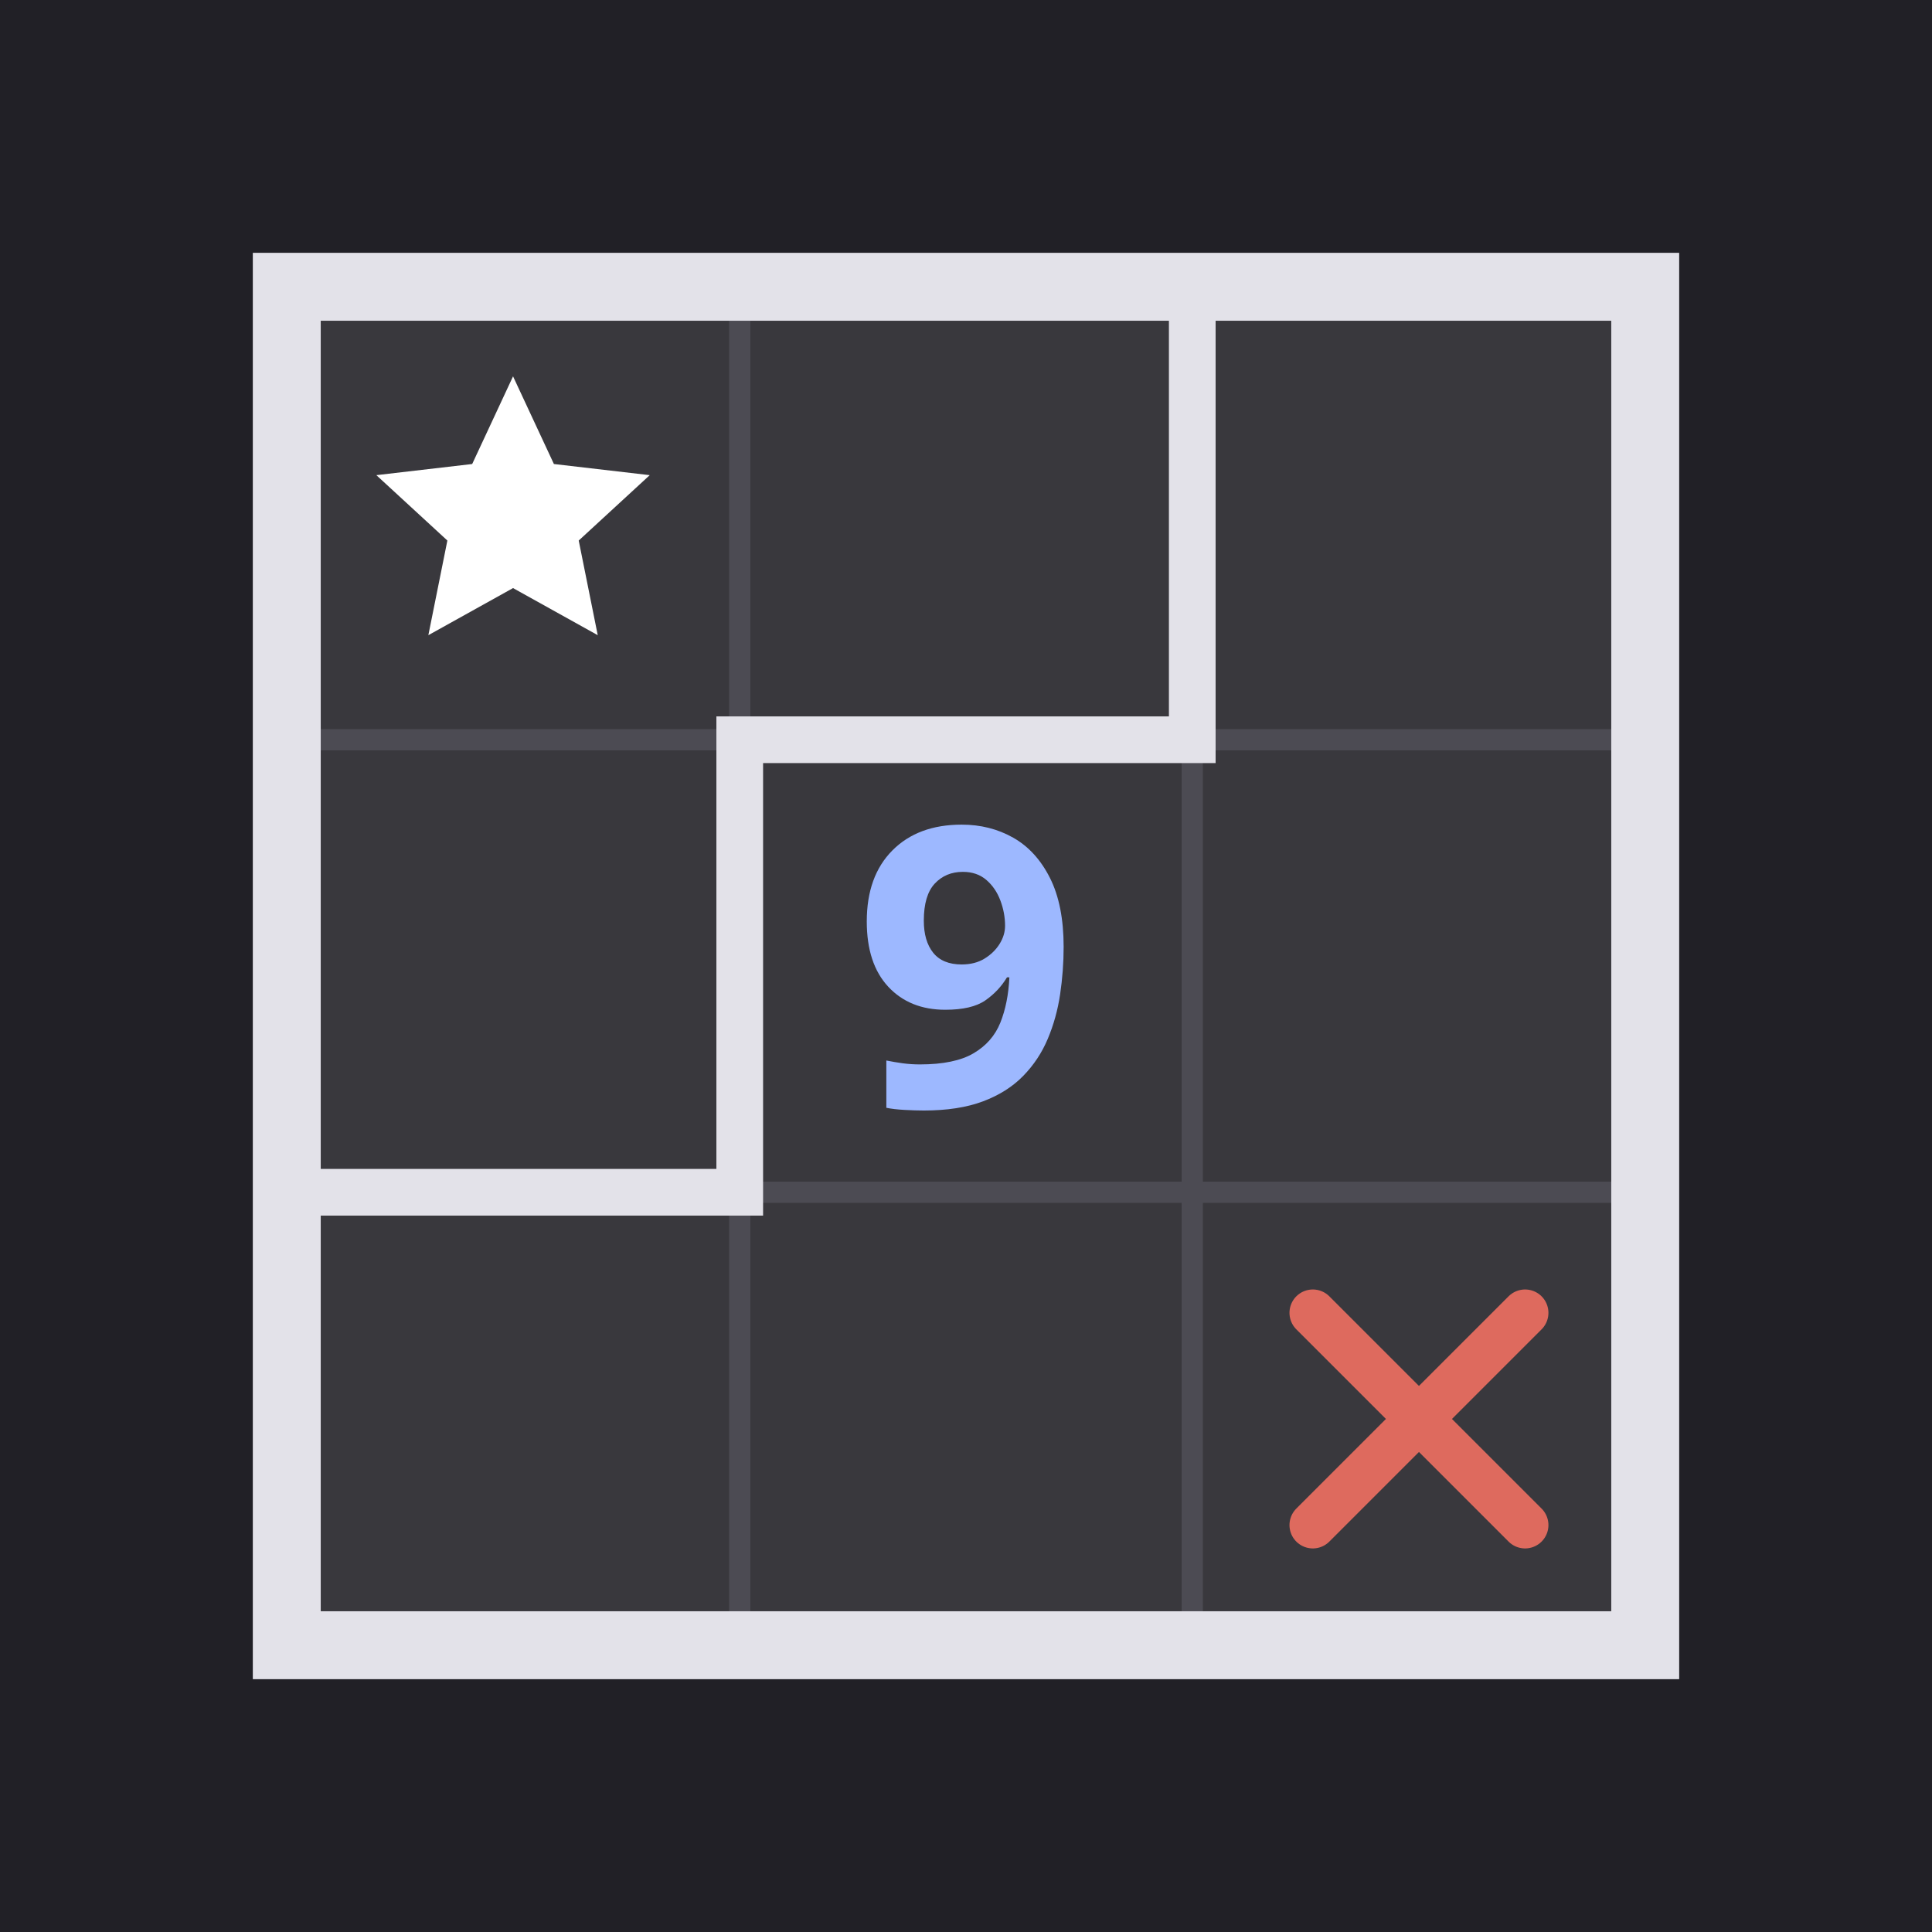
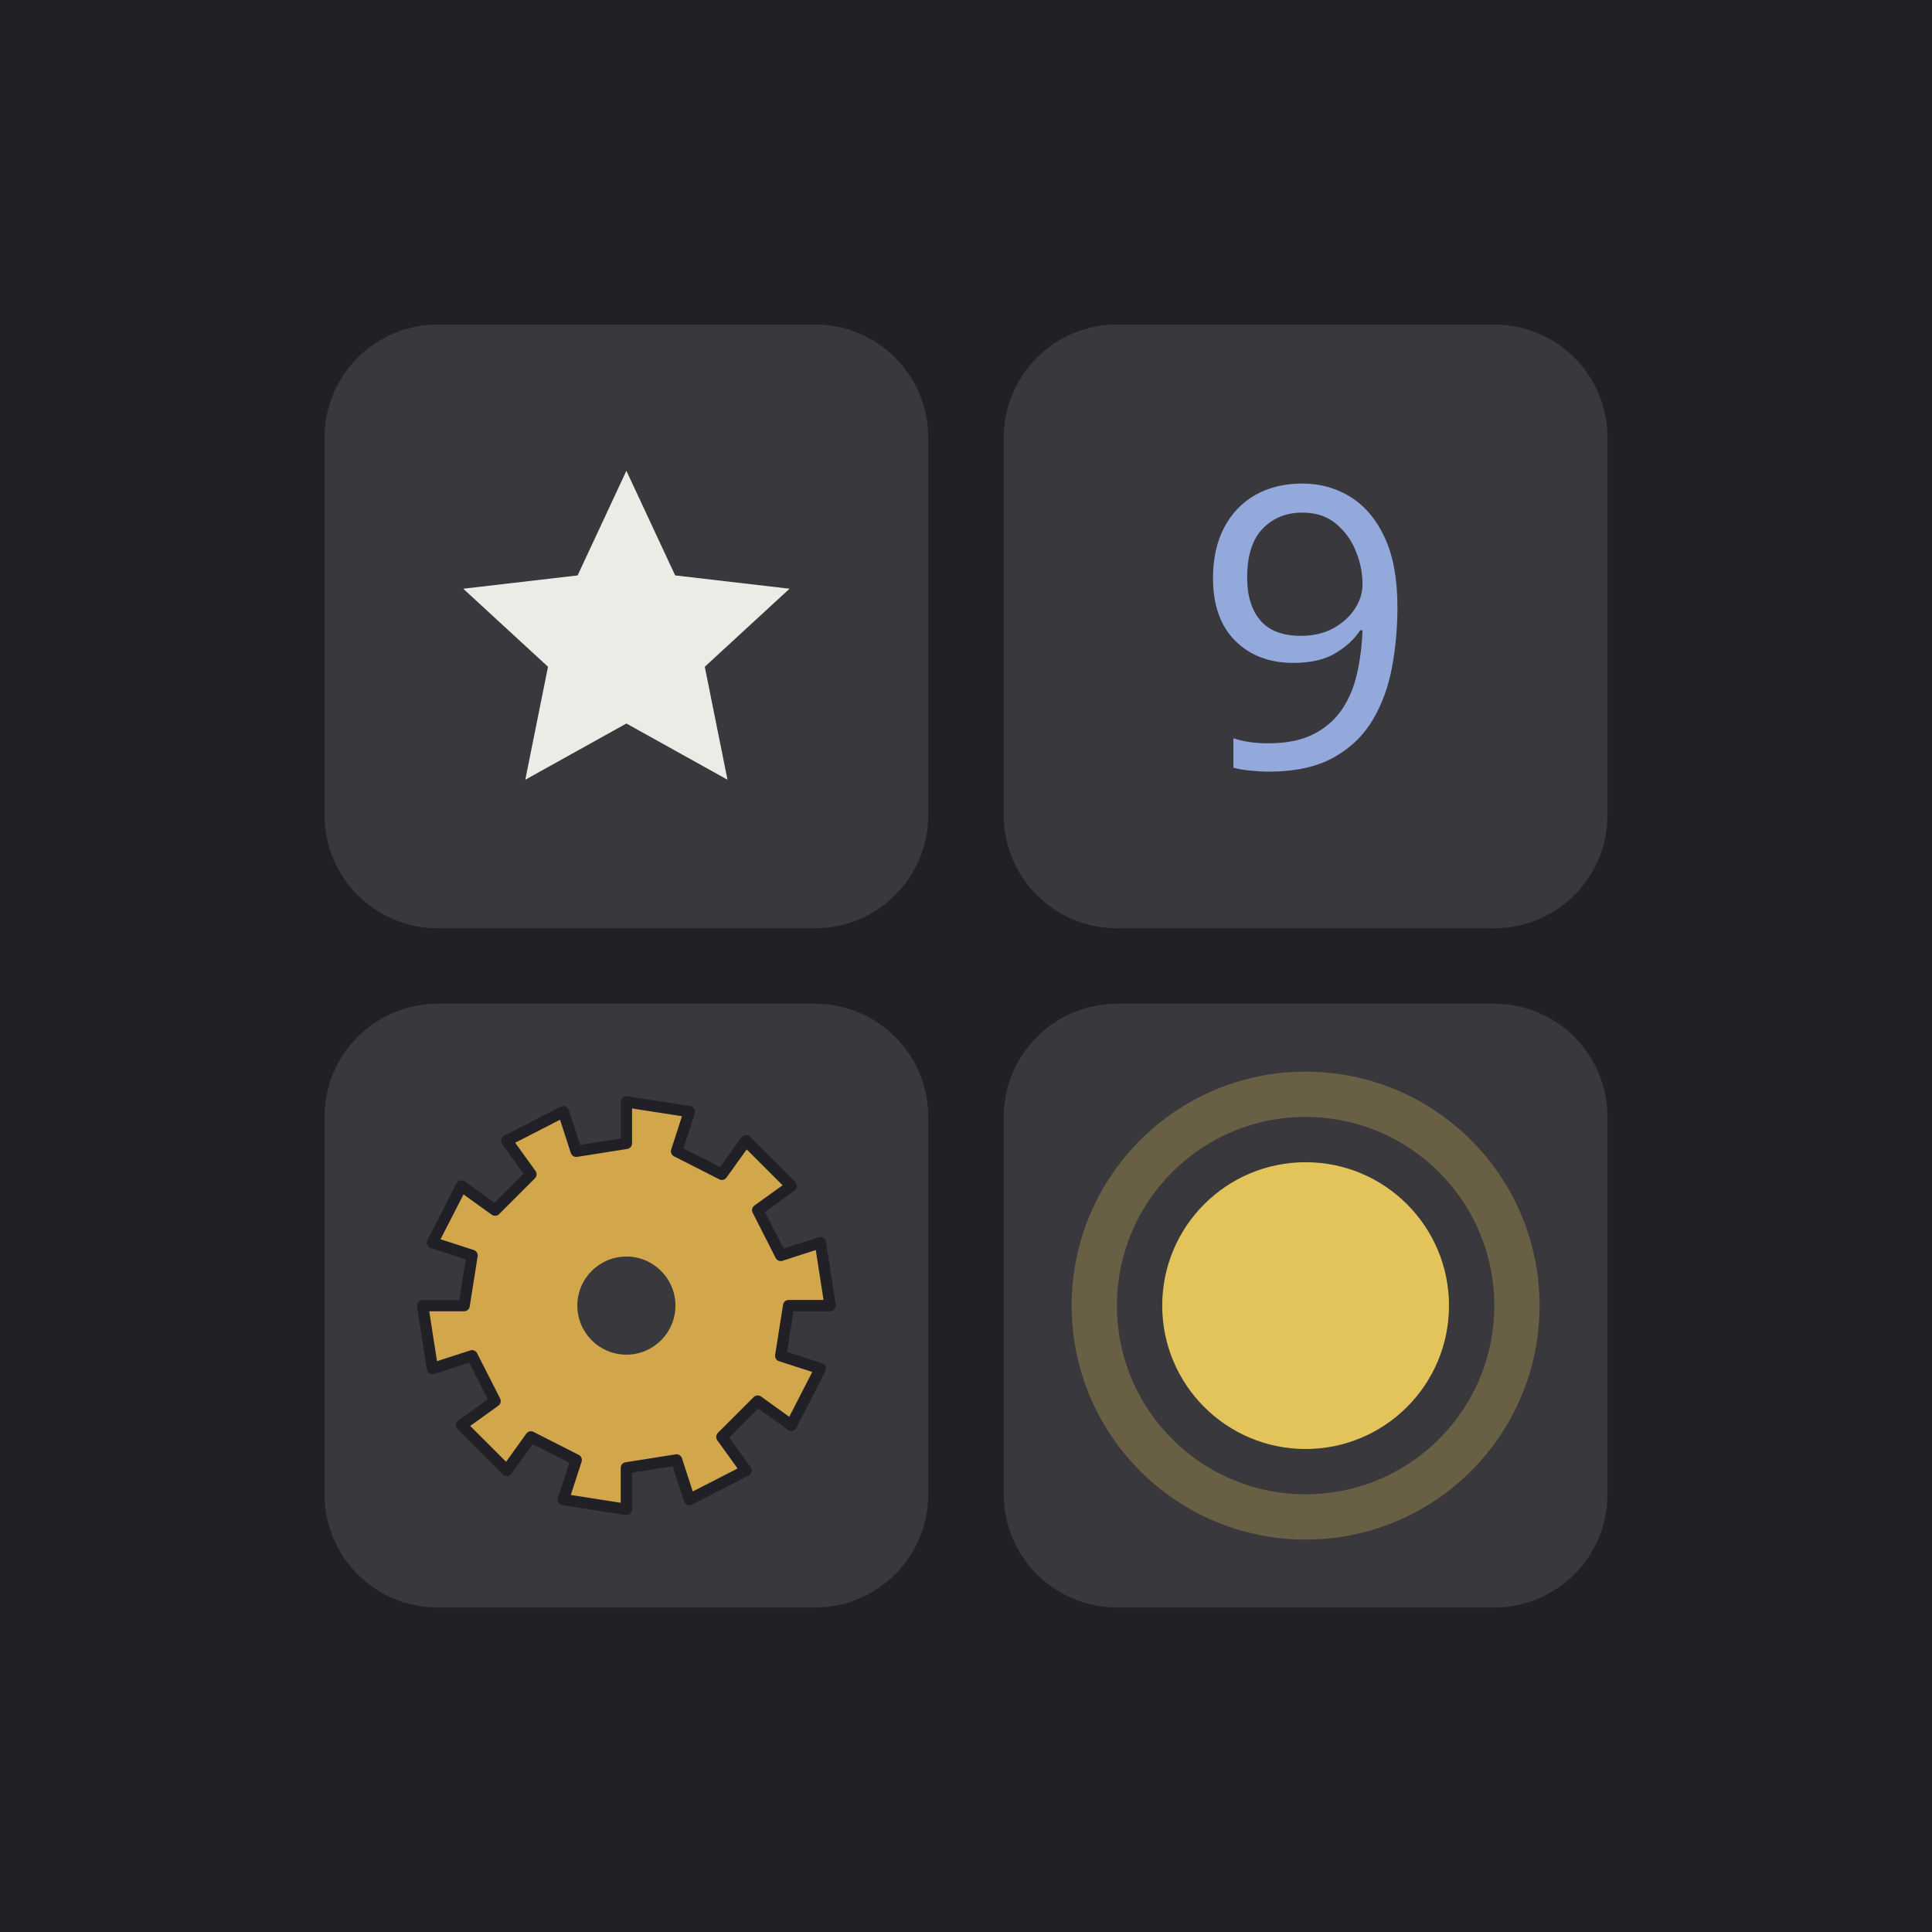
<svg xmlns="http://www.w3.org/2000/svg" viewBox="0 0 512 512">
  <rect width="512" height="512" fill="#212026" />
-   <g transform="translate(76 76) scale(1.125)">
-     <rect width="320" height="320" fill="#39383d" />
-     <path d="M106.7 0V320M213.3 0V320M0 106.7H320M0 213.3H320" stroke="#4c4b53" stroke-width="5" />
-     <path d="M0 213.3H106.7V106.7H213.3V0" stroke="#e3e2e9" stroke-width="11" fill="none" stroke-linecap="square" />
-     <rect width="320" height="320" fill="none" stroke="#e3e2e9" stroke-width="16" />
-     <path transform="translate(53.3 53.3) scale(3.5) translate(-12 -12)" fill="#fff" d="M12 2.8l2.75 5.9 6.45.75-4.78 4.4 1.28 6.37L12 17.05 6.3 20.22l1.28-6.37L2.8 9.45l6.45-.75z" />
-     <text x="160" y="160" dy=".36em" text-anchor="middle" font-family="Archivo Black, Archivo, sans-serif" font-weight="900" font-size="92" fill="#9db8ff">9</text>
-     <path transform="translate(266.7 266.7)" d="M-25 -25L25 25M25 -25L-25 25" stroke="#de6a5e" stroke-width="11" stroke-linecap="round" />
+   <g transform="translate(86 86)">
+     <rect width="160" height="160" rx="30" fill="#39383d" />
+     <rect x="180" width="160" height="160" rx="30" fill="#39383d" />
+     <rect y="180" width="160" height="160" rx="30" fill="#39383d" />
+     <rect x="180" y="180" width="160" height="160" rx="30" fill="#39383d" />
+     <path transform="translate(80 82) scale(4.7) translate(-12 -12)" fill="#ecebe6" d="M12 2.8l2.75 5.9 6.45.75-4.78 4.4 1.28 6.37L12 17.05 6.3 20.22l1.28-6.37L2.8 9.45l6.45-.75z" />
+     <text x="260" y="80" dy=".36em" text-anchor="middle" font-family="Archivo Black, Archivo, sans-serif" font-size="104" fill="#93a9dc">9</text>
+     <path fill="#d2a64b" stroke="#212026" stroke-width="3" stroke-linejoin="round" d="M80.0 206.0L96.7 208.6L93.3 219.1L105.3 225.2L111.7 216.3L123.7 228.3L114.8 234.7L120.9 246.7L131.4 243.3L134.0 260.0L123.0 260.0L120.9 273.3L131.4 276.7L123.7 291.7L114.8 285.3L105.3 294.8L111.7 303.7L96.7 311.4L93.3 300.9L80.0 303.0L80.0 314.0L63.3 311.4L66.7 300.9L54.7 294.8L48.3 303.7L36.3 291.7L45.2 285.3L39.1 273.3L28.6 276.7L26.0 260.0L37.0 260.0L39.1 246.7L28.6 243.3L36.3 228.3L45.2 234.7L54.7 225.2L48.3 216.3L63.3 208.6L66.7 219.1L80.0 217.0Z" />
+     <circle cx="80" cy="260" r="13" fill="#39383d" />
+     <circle cx="260" cy="260" r="56" fill="none" stroke="#e2c45a" stroke-opacity=".28" stroke-width="12" />
+     <circle cx="260" cy="260" r="38" fill="#e2c45a" />
  </g>
</svg>
